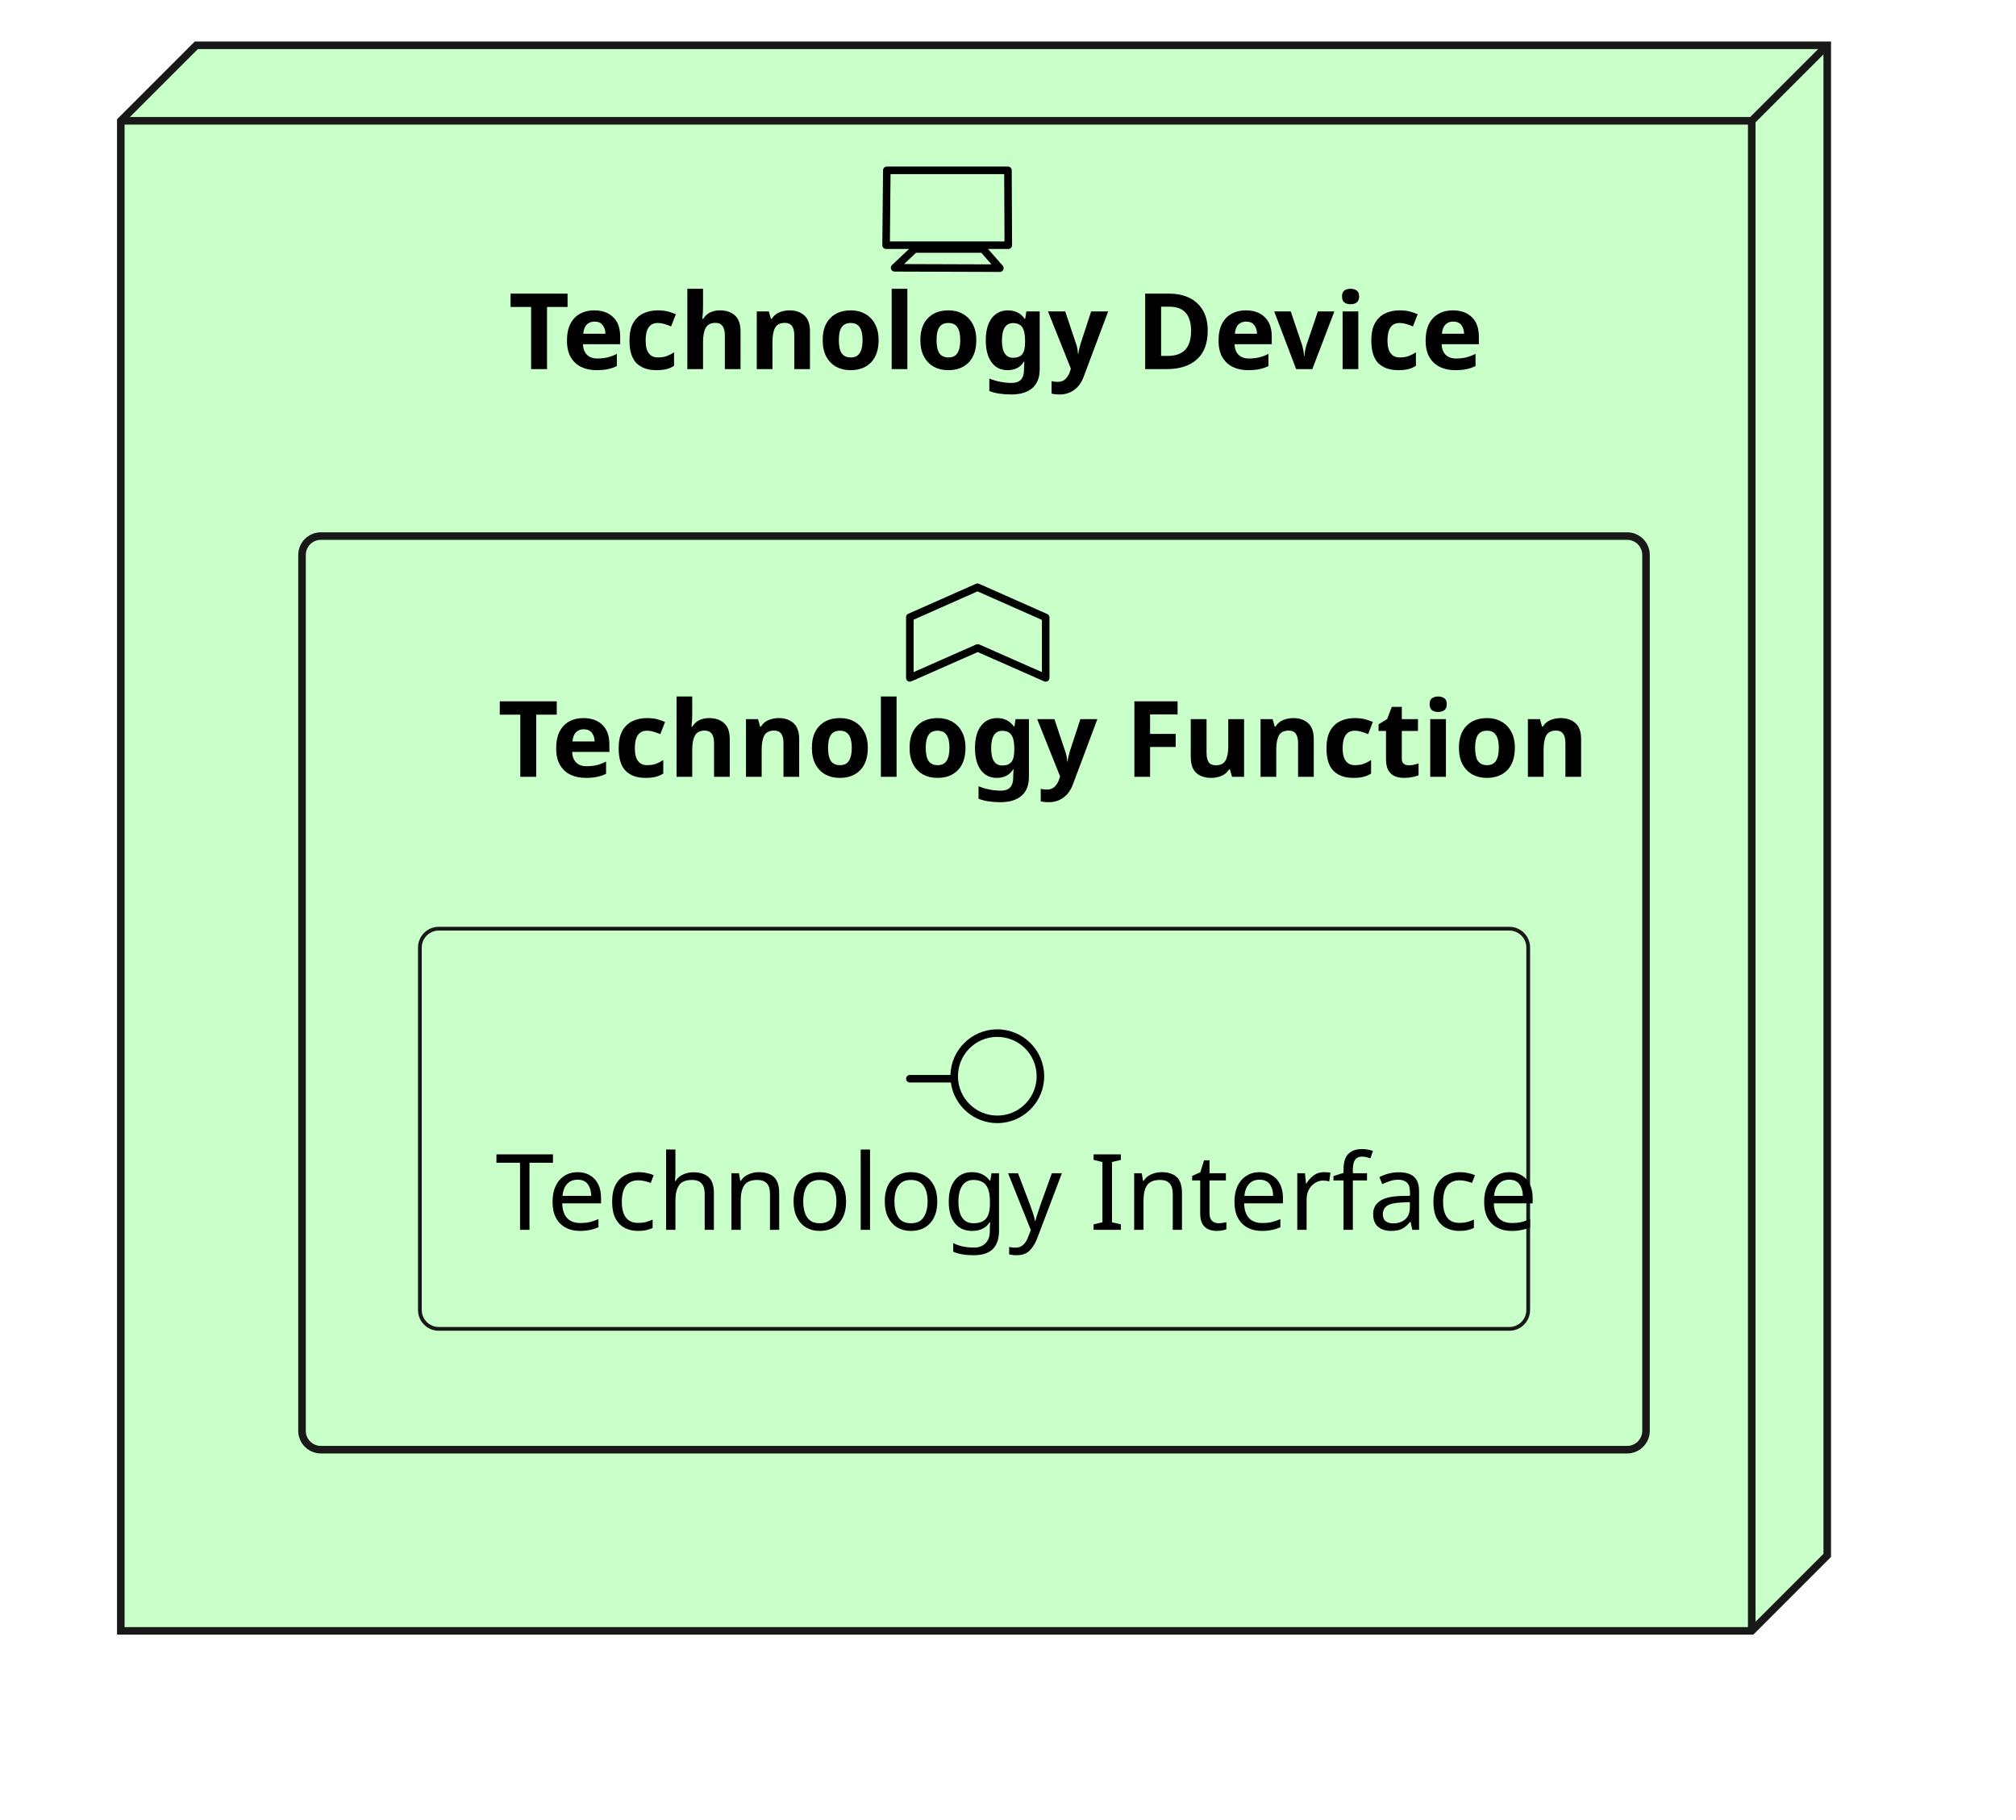
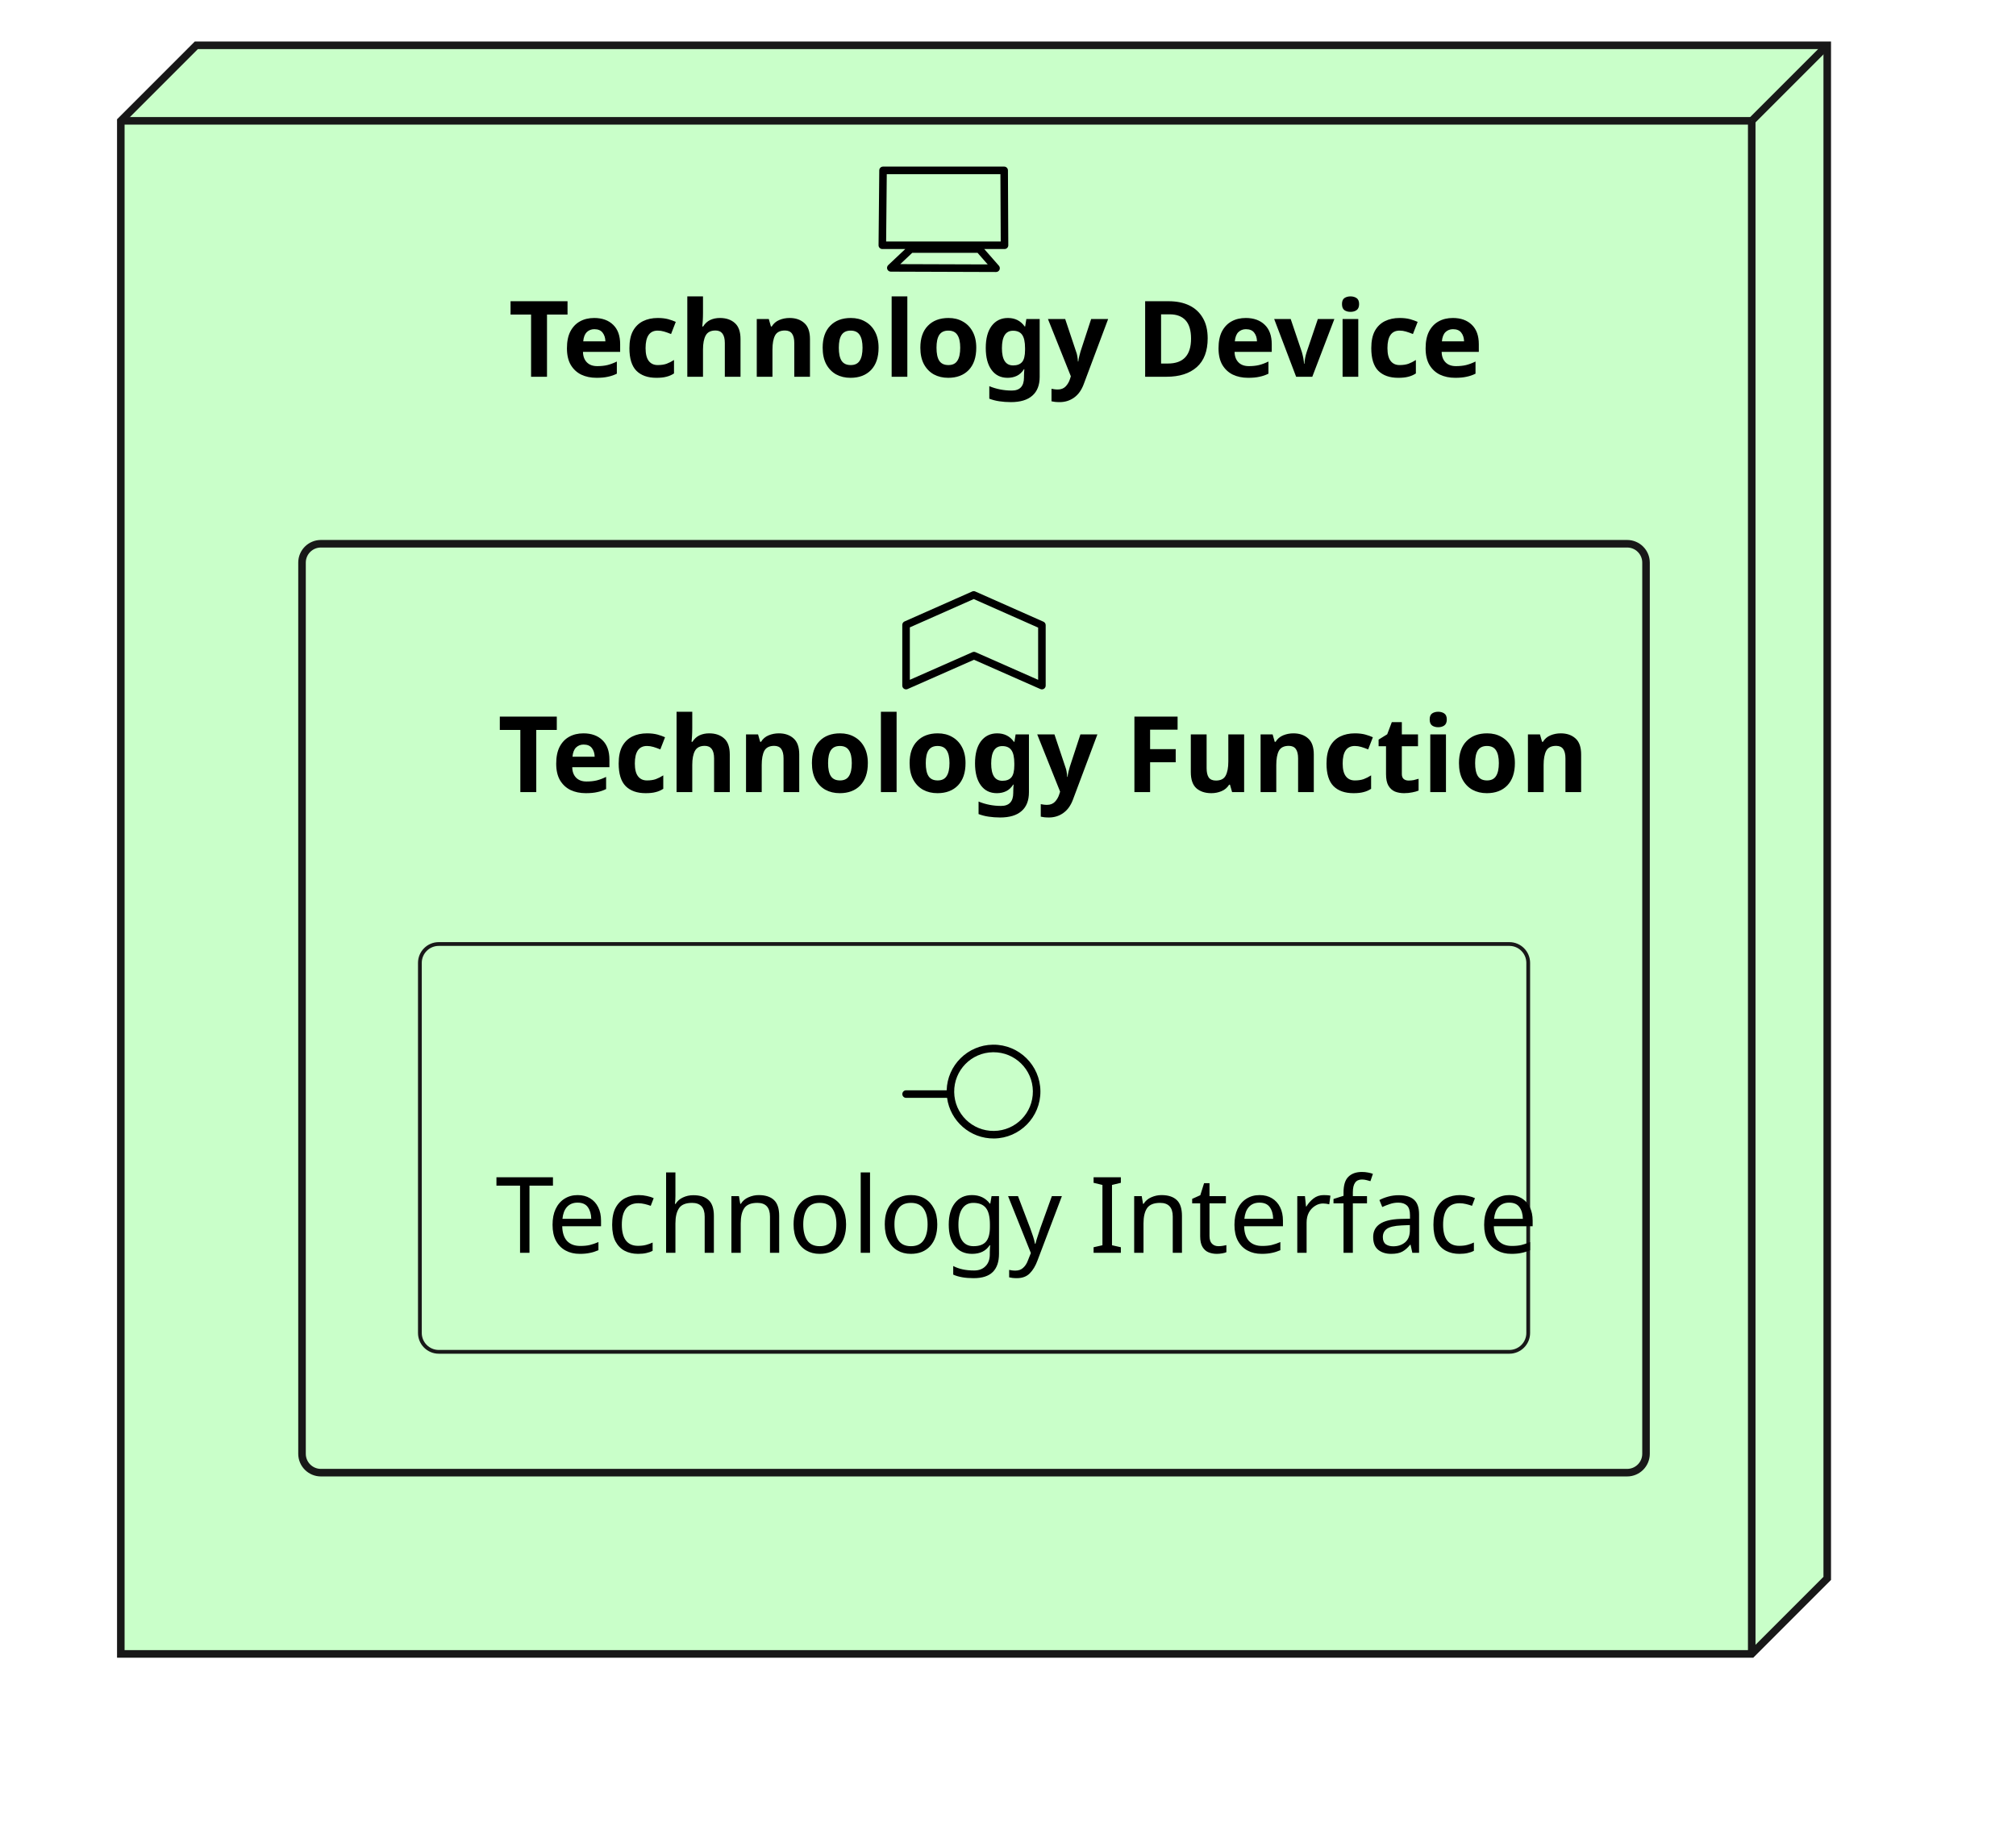
- <svg xmlns="http://www.w3.org/2000/svg" version="1.1" data-diagram-type="DESCRIPTION" style="width:267px;height:241px;background:#FFFFFF;" width="267px" height="241px" viewBox="0 0 267 241" zoomAndPan="magnify" preserveAspectRatio="none" contentStyleType="text/css">
+ <svg xmlns="http://www.w3.org/2000/svg" version="1.1" data-diagram-type="DESCRIPTION" style="width:267px;height:244px;background:#FFFFFF;" width="267px" height="244px" viewBox="0 0 267 244" zoomAndPan="magnify" preserveAspectRatio="none" contentStyleType="text/css">
  <defs />
-   <g>
+   <g font-family="sans-serif" lengthAdjust="spacing">
    <g class="cluster" data-qualified-name="TDevice" id="ent0001" data-source-line="15">
-       <polygon points="16,16,26,6,242,6,242,206,232,216,16,216,16,16" fill="#C9FFC9" style="stroke:#181818;stroke-width:1;stroke-linejoin:miter;stroke-miterlimit:10;" />
+       <polygon points="16,16,26,6,242,6,242,209,232,219,16,219,16,16" fill="#C9FFC9" style="stroke:#181818;stroke-width:1;stroke-linejoin:miter;stroke-miterlimit:10;" />
      <line x1="232" y1="16" x2="242" y2="6" style="stroke:#181818;stroke-width:1;" />
      <line x1="16" y1="16" x2="232" y2="16" style="stroke:#181818;stroke-width:1;" />
-       <line x1="232" y1="16" x2="232" y2="216" style="stroke:#181818;stroke-width:1;" />
-       <path d="M117.45,22.06 A0.5,0.5 0 0 0 116.95,22.556 L116.856,32.472 A0.5,0.5 0 0 0 117.356,32.976 L120.393,32.976 L118.135,35.107 A0.5,0.5 0 0 0 118.477,35.97 L132.414,36.017 A0.5,0.5 0 0 0 132.794,35.187 L130.856,32.976 L133.539,32.976 A0.5,0.5 0 0 0 134.04,32.474 L133.993,22.558 A0.5,0.5 0 0 0 133.493,22.06 M117.944,23.06 L132.995,23.06 L133.038,31.976 L117.86,31.976 M121.321,33.476 L129.965,33.476 L131.311,35.013 L119.731,34.974" fill="#000000" />
-       <text x="67.338" y="48.889" fill="#000000" font-size="14" lengthAdjust="spacing" textLength="115.325" font-weight="700" font-family="sans-serif">Technology Device</text>
+       <line x1="232" y1="16" x2="232" y2="219" style="stroke:#181818;stroke-width:1;" />
+       <path d="M116.95,22.06 A0.5,0.5 0 0 0 116.45,22.556 L116.356,32.472 A0.5,0.5 0 0 0 116.856,32.976 L119.893,32.976 L117.635,35.107 A0.5,0.5 0 0 0 117.977,35.97 L131.914,36.017 A0.5,0.5 0 0 0 132.294,35.187 L130.356,32.976 L133.039,32.976 A0.5,0.5 0 0 0 133.539,32.474 L133.492,22.558 A0.5,0.5 0 0 0 132.993,22.06 M117.444,23.06 L132.495,23.06 L132.538,31.976 L117.36,31.976 M120.821,33.476 L129.466,33.476 L130.811,35.013 L119.231,34.974" fill="#000" />
+       <text x="67.337" y="49.889" fill="#000" font-size="14" textLength="115.325" font-weight="700">Technology Device</text>
    </g>
    <g class="cluster" data-qualified-name="TDevice.TFunction" id="ent0002" data-source-line="17">
-       <rect x="40" y="71" width="178" height="121" fill="#C9FFC9" style="stroke:#181818;stroke-width:1;" rx="2.5" ry="2.5" />
-       <path d="M129.259,77.32 L120.296,81.289 A0.5,0.5 0 0 0 119.999,81.746 L119.999,89.783 A0.5,0.5 0 0 0 120.7,90.24 L129.495,86.361 L138.288,90.24 A0.5,0.5 0 0 0 138.991,89.783 L138.991,81.779 A0.5,0.5 0 0 0 138.693,81.322 L129.665,77.32 A0.5,0.5 0 0 0 129.259,77.32 M129.462,78.324 L137.991,82.103 L137.991,89.017 L129.696,85.357 A0.5,0.5 0 0 0 129.292,85.357 L120.999,89.017 L120.999,82.072" fill="#000000" />
-       <text x="65.912" y="102.889" fill="#000000" font-size="14" lengthAdjust="spacing" textLength="126.175" font-weight="700" font-family="sans-serif">Technology Function</text>
+       <rect x="40" y="72" width="178" height="123" fill="#C9FFC9" style="stroke:#181818;stroke-width:1;" rx="2.5" ry="2.5" />
+       <path d="M128.759,78.32 L119.796,82.289 A0.5,0.5 0 0 0 119.499,82.746 L119.499,90.783 A0.5,0.5 0 0 0 120.2,91.24 L128.995,87.361 L137.788,91.24 A0.5,0.5 0 0 0 138.491,90.783 L138.491,82.779 A0.5,0.5 0 0 0 138.193,82.322 L129.165,78.32 A0.5,0.5 0 0 0 128.759,78.32 M128.962,79.324 L137.491,83.103 L137.491,90.017 L129.197,86.357 A0.5,0.5 0 0 0 128.792,86.357 L120.499,90.017 L120.499,83.072" fill="#000" />
+       <text x="65.913" y="104.889" fill="#000" font-size="14" textLength="126.175" font-weight="700">Technology Function</text>
    </g>
    <g class="entity" data-qualified-name="TDevice.TFunction.TInterface" id="ent0003" data-source-line="18">
-       <rect x="55.61" y="123" width="146.787" height="53" fill="#C9FFC9" style="stroke:#181818;stroke-width:0.5;" rx="2.5" ry="2.5" />
-       <path d="M131.999,136.33 C128.661,136.375 125.965,139.062 125.877,142.371 L120.504,142.371 A0.5,0.5 0 0 0 120.005,142.871 A0.5,0.5 0 0 0 120.504,143.371 L125.931,143.371 C126.342,146.43 128.984,148.782 132.147,148.75 C135.566,148.715 138.323,145.906 138.293,142.486 C138.264,139.067 135.461,136.307 132.042,136.33 A0.5,0.5 0 0 0 132.03,136.341 A0.5,0.5 0 0 0 131.999,136.33 M132.022,137.32 A0.5,0.5 0 0 0 132.047,137.33 C134.927,137.31 137.269,139.617 137.293,142.496 C137.318,145.376 135.017,147.721 132.137,147.75 C129.258,147.78 126.908,145.481 126.873,142.602 C126.839,139.722 129.133,137.369 132.012,137.33 A0.5,0.5 0 0 0 132.022,137.32" fill="#000000" />
-       <text x="65.61" y="162.889" fill="#000000" font-size="14" lengthAdjust="spacing" textLength="126.787" font-family="sans-serif">Technology Interface</text>
+       <rect x="55.61" y="125" width="146.788" height="54" fill="#C9FFC9" style="stroke:#181818;stroke-width:0.5;" rx="2.5" ry="2.5" />
+       <path d="M131.499,138.33 C128.161,138.375 125.465,141.062 125.377,144.371 L120.004,144.371 A0.5,0.5 0 0 0 119.505,144.871 A0.5,0.5 0 0 0 120.004,145.371 L125.431,145.371 C125.842,148.43 128.484,150.782 131.647,150.75 C135.066,150.715 137.823,147.906 137.793,144.486 C137.764,141.067 134.961,138.307 131.542,138.33 A0.5,0.5 0 0 0 131.53,138.341 A0.5,0.5 0 0 0 131.499,138.33 M131.522,139.32 A0.5,0.5 0 0 0 131.547,139.33 C134.427,139.31 136.769,141.617 136.794,144.496 C136.818,147.376 134.517,149.721 131.637,149.75 C128.758,149.78 126.408,147.481 126.373,144.602 C126.339,141.722 128.633,139.369 131.512,139.33 A0.5,0.5 0 0 0 131.522,139.32" fill="#000" />
+       <text x="65.61" y="165.889" fill="#000" font-size="14" textLength="126.788">Technology Interface</text>
    </g>
  </g>
</svg>
